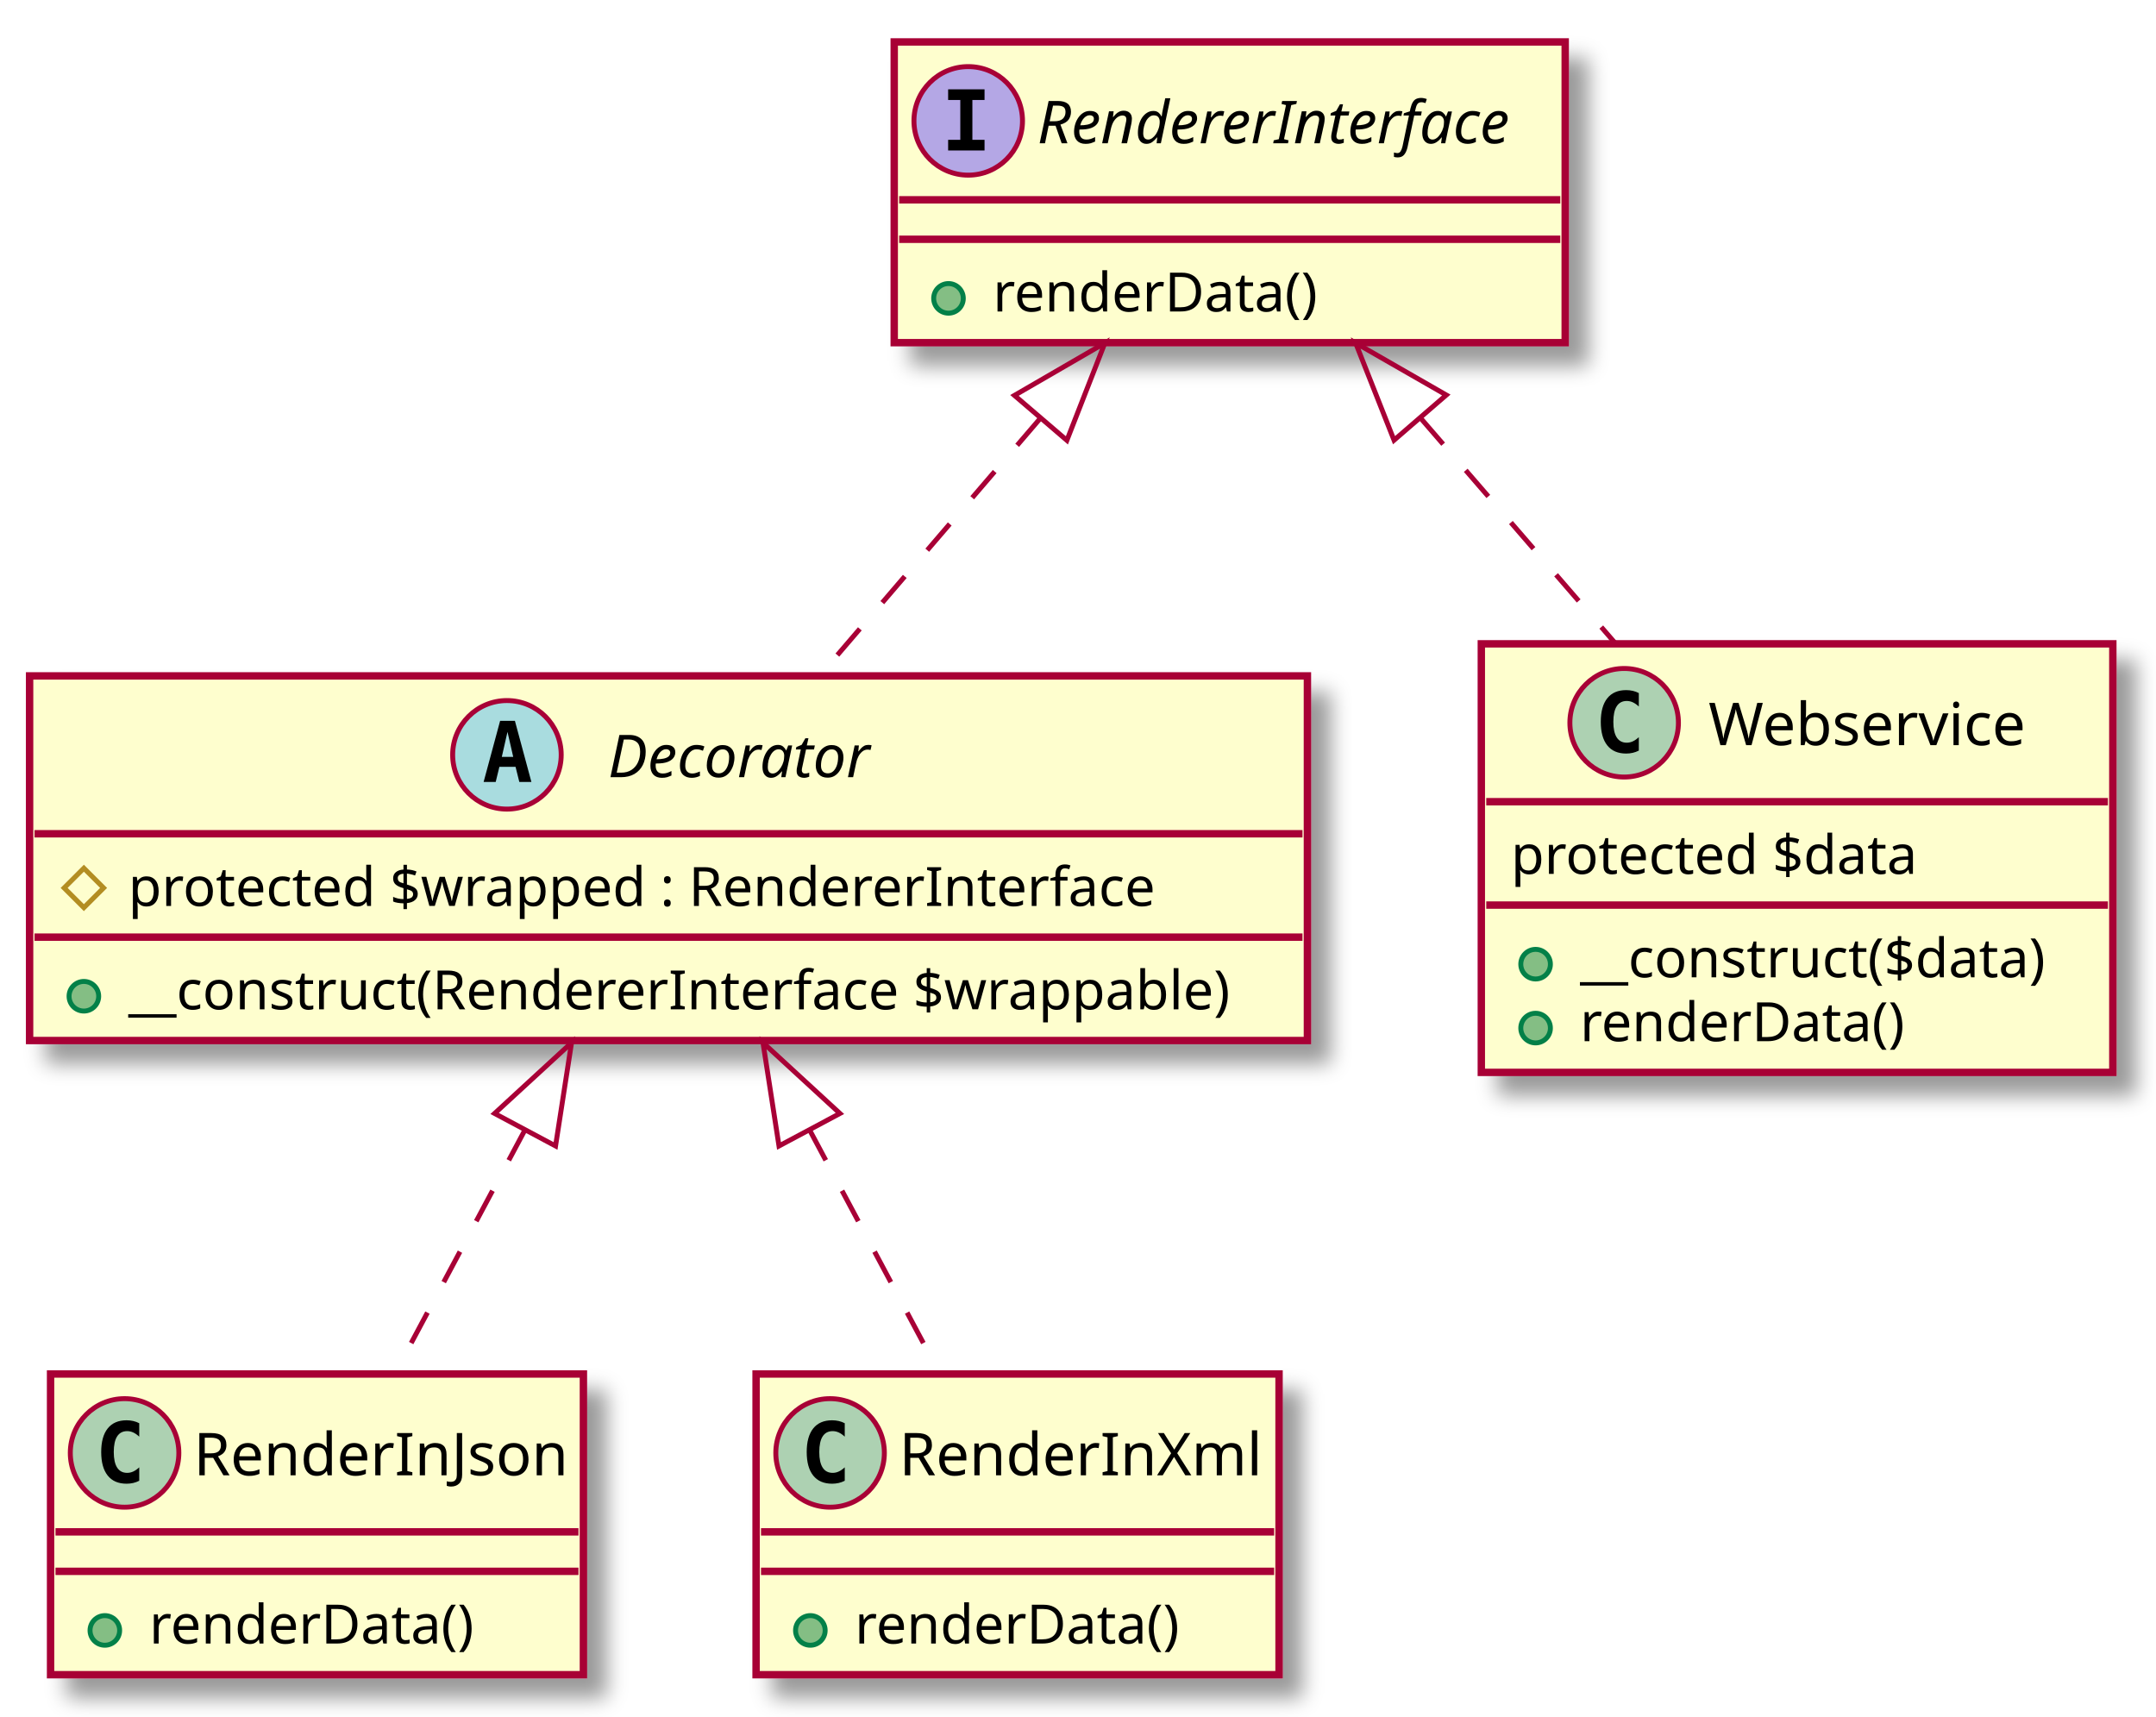
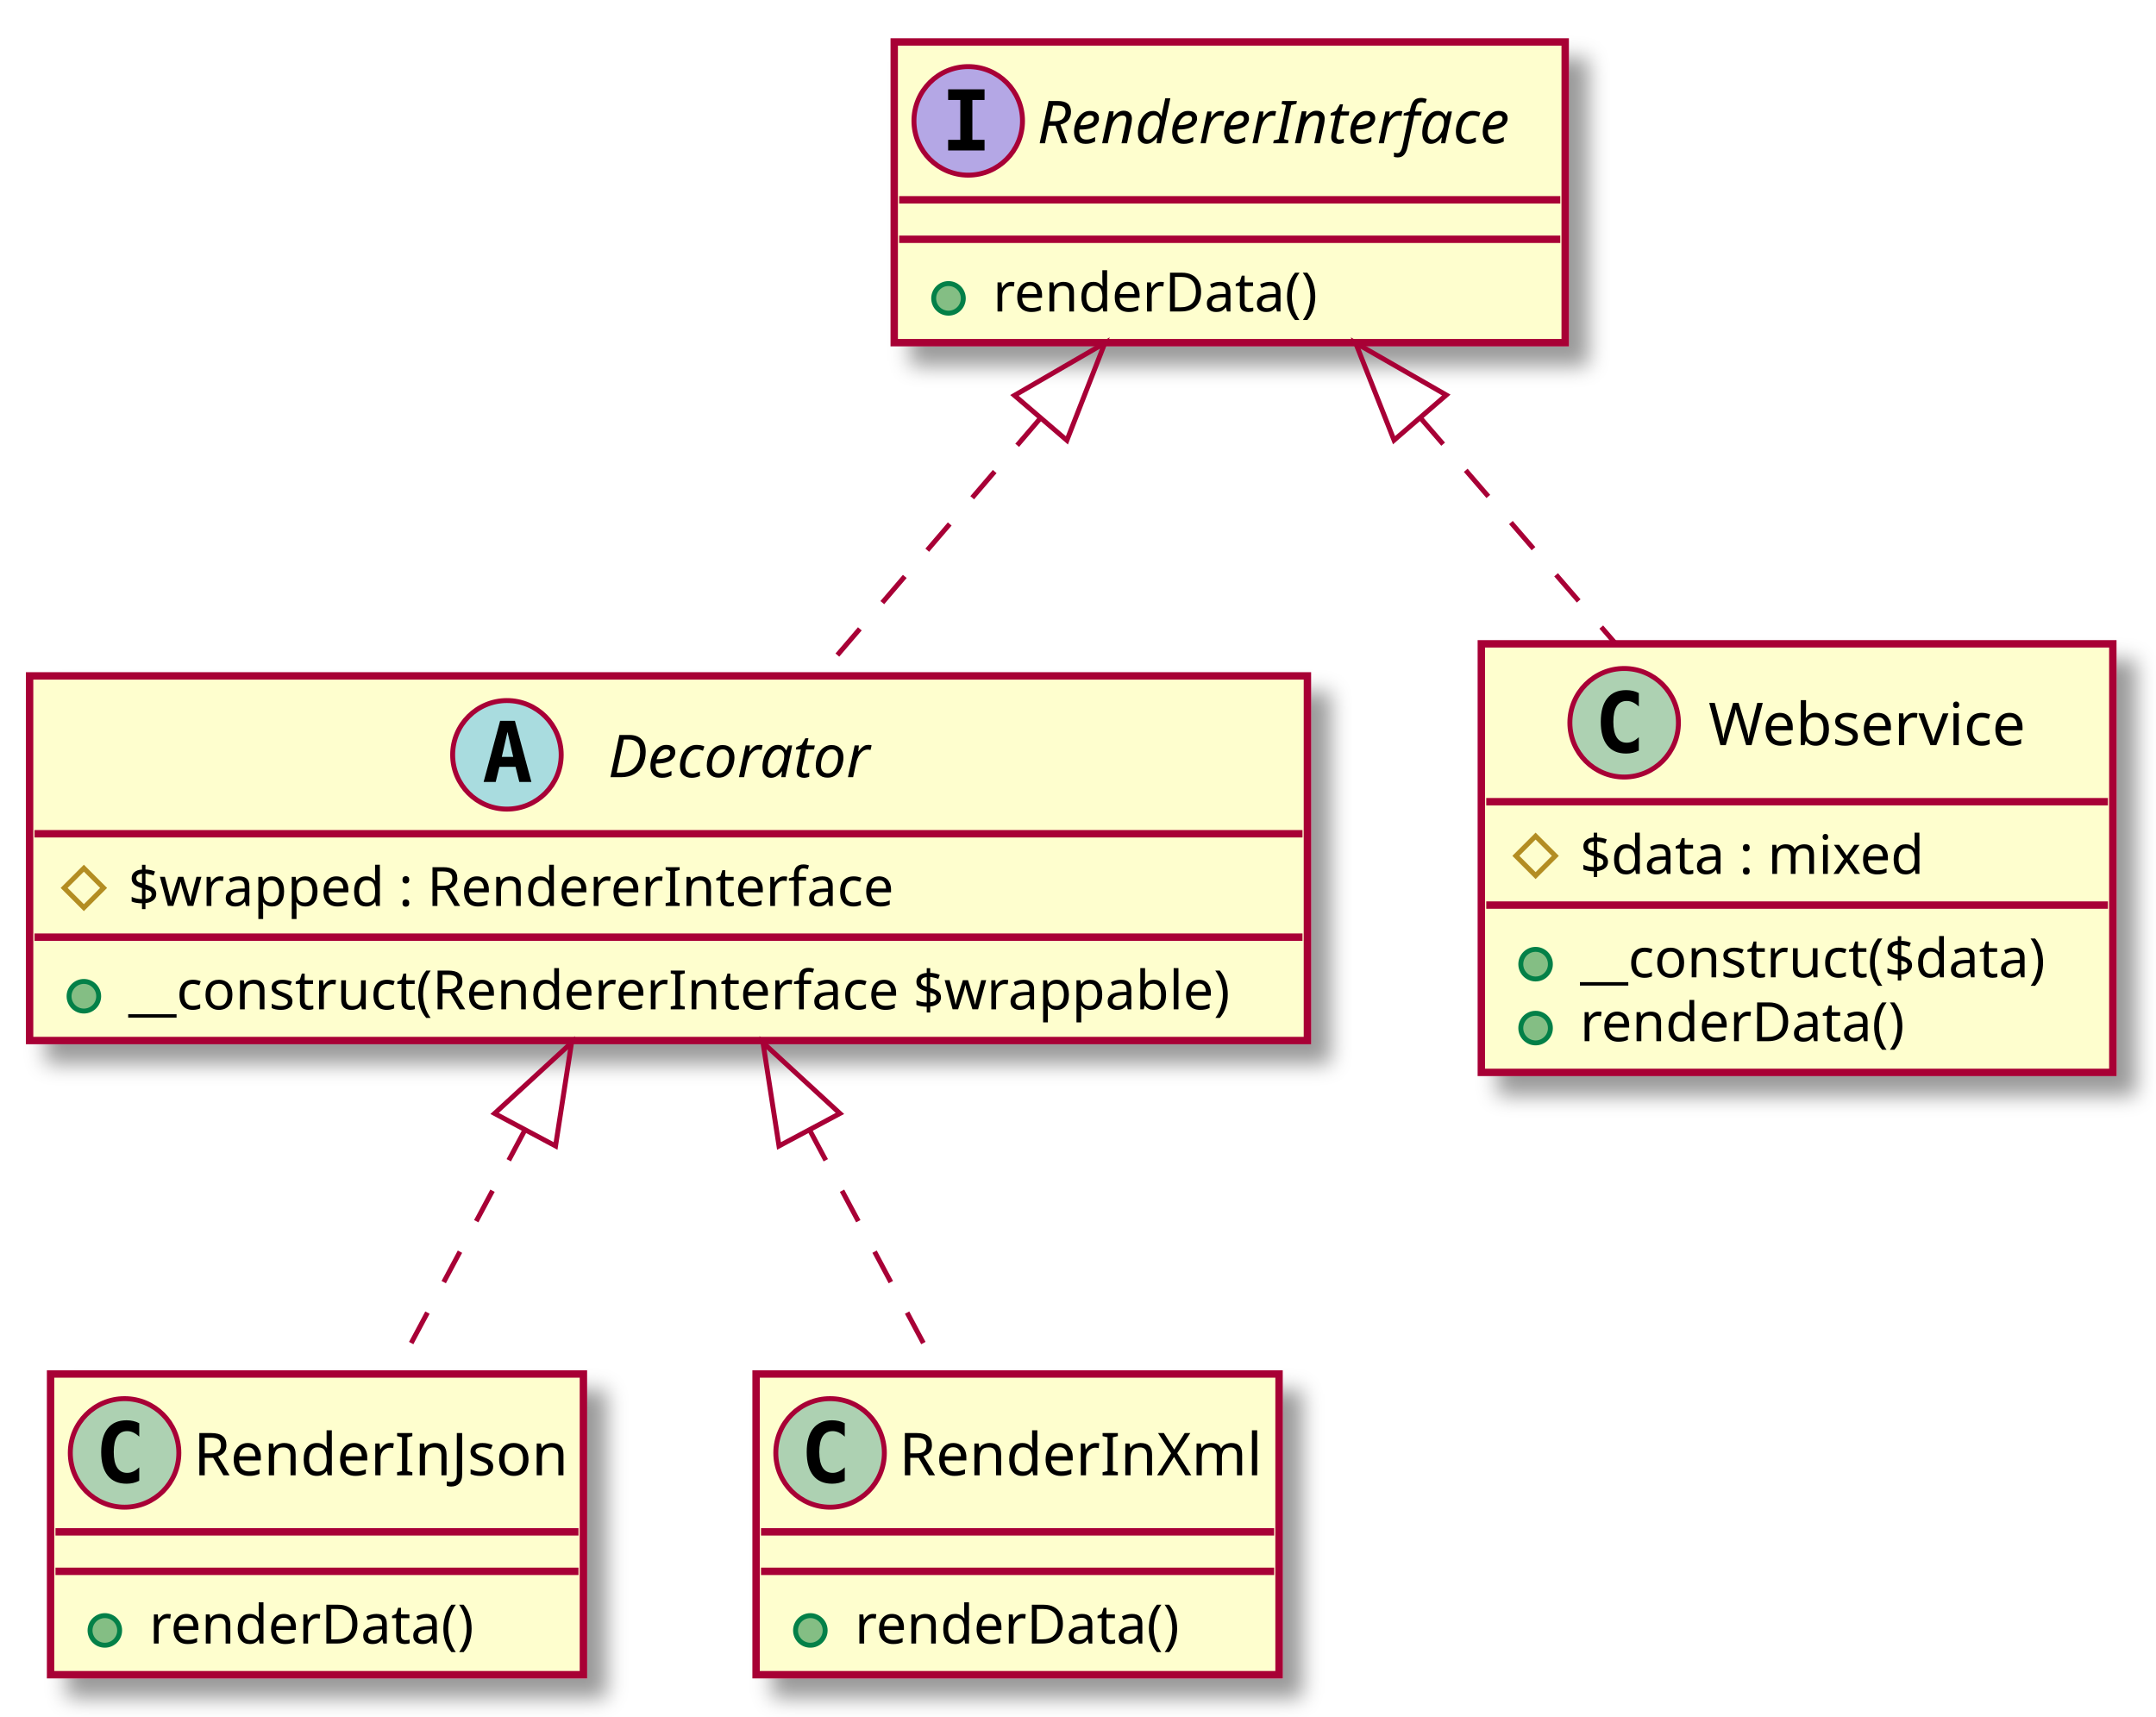
<svg xmlns="http://www.w3.org/2000/svg" height="348pt" style="width:437px;height:348px;" version="1.1" viewBox="0 0 437 348" width="437pt">
  <defs>
    <filter height="300%" id="f1" width="300%" x="-1" y="-1">
      <feGaussianBlur result="blurOut" stdDeviation="2.0" />
      <feColorMatrix in="blurOut" result="blurOut2" type="matrix" values="0 0 0 0 0 0 0 0 0 0 0 0 0 0 0 0 0 0 .4 0" />
      <feOffset dx="4.0" dy="4.0" in="blurOut2" result="blurOut3" />
      <feBlend in="SourceGraphic" in2="blurOut3" mode="normal" />
    </filter>
  </defs>
  <g>
    <rect fill="#FEFECE" filter="url(#f1)" height="60.955" style="stroke: #A80036; stroke-width: 1.5;" width="136" x="181.25" y="8.5" />
    <ellipse cx="196.25" cy="24.5" fill="#B4A7E5" rx="11" ry="11" style="stroke: #A80036; stroke-width: 1.0;" />
    <path d="M192.178,20.265 L192.178,18.107 L199.557,18.107 L199.557,20.265 L197.092,20.265 L197.092,28.342 L199.557,28.342 L199.557,30.5 L192.178,30.5 L192.178,28.342 L194.643,28.342 L194.643,20.265 Z " />
    <text fill="#000000" font-family="sans-serif" font-size="12" font-style="italic" lengthAdjust="spacingAndGlyphs" textLength="104" x="210.25" y="29.035">RendererInterface</text>
    <line style="stroke: #A80036; stroke-width: 1.5;" x1="182.25" x2="316.25" y1="40.5" y2="40.5" />
    <line style="stroke: #A80036; stroke-width: 1.5;" x1="182.25" x2="316.25" y1="48.5" y2="48.5" />
    <ellipse cx="192.25" cy="60.477" fill="#84BE84" rx="3" ry="3" style="stroke: #038048; stroke-width: 1.0;" />
    <text fill="#000000" font-family="sans-serif" font-size="11" lengthAdjust="spacingAndGlyphs" textLength="68" x="201.25" y="63.135">renderData()</text>
    <rect fill="#FEFECE" filter="url(#f1)" height="73.91" style="stroke: #A80036; stroke-width: 1.5;" width="259" x="6" y="137" />
    <ellipse cx="102.75" cy="153" fill="#A9DCDF" rx="11" ry="11" style="stroke: #A80036; stroke-width: 1.0;" />
    <path d="M102.863,148.348 L101.71,153.42 L104.025,153.42 Z M101.369,146.107 L104.366,146.107 L107.711,158.5 L105.262,158.5 L104.499,155.437 L101.22,155.437 L100.473,158.5 L98.024,158.5 Z " />
    <text fill="#000000" font-family="sans-serif" font-size="12" font-style="italic" lengthAdjust="spacingAndGlyphs" textLength="57" x="123.25" y="157.535">Decorator</text>
    <line style="stroke: #A80036; stroke-width: 1.5;" x1="7" x2="264" y1="169" y2="169" />
    <polygon fill="none" points="17,175.977,21,179.977,17,183.977,13,179.977" style="stroke: #B38D22; stroke-width: 1.0;" />
-     <text fill="#000000" font-family="sans-serif" font-size="11" lengthAdjust="spacingAndGlyphs" textLength="213" x="26" y="183.635">protected $wrapped : RendererInterface</text>
+     <text fill="#000000" font-family="sans-serif" font-size="11" lengthAdjust="spacingAndGlyphs" textLength="158" x="26" y="183.635">$wrapped : RendererInterface</text>
    <line style="stroke: #A80036; stroke-width: 1.5;" x1="7" x2="264" y1="189.955" y2="189.955" />
    <ellipse cx="17" cy="201.933" fill="#84BE84" rx="3" ry="3" style="stroke: #038048; stroke-width: 1.0;" />
    <text fill="#000000" font-family="sans-serif" font-size="11" lengthAdjust="spacingAndGlyphs" textLength="233" x="26" y="204.59">__construct(RendererInterface $wrappable)</text>
    <rect fill="#FEFECE" filter="url(#f1)" height="60.955" style="stroke: #A80036; stroke-width: 1.5;" width="108" x="10.25" y="278.5" />
    <ellipse cx="25.25" cy="294.5" fill="#ADD1B2" rx="11" ry="11" style="stroke: #A80036; stroke-width: 1.0;" />
    <path d="M28.223,300.143 Q27.642,300.442 27.003,300.591 Q26.364,300.741 25.658,300.741 Q23.151,300.741 21.831,299.089 Q20.512,297.437 20.512,294.316 Q20.512,291.187 21.831,289.535 Q23.151,287.883 25.658,287.883 Q26.364,287.883 27.011,288.032 Q27.659,288.182 28.223,288.481 L28.223,291.203 Q27.592,290.622 26.999,290.352 Q26.405,290.082 25.774,290.082 Q24.43,290.082 23.745,291.149 Q23.06,292.216 23.06,294.316 Q23.06,296.408 23.745,297.474 Q24.43,298.541 25.774,298.541 Q26.405,298.541 26.999,298.271 Q27.592,298.002 28.223,297.42 Z " />
    <text fill="#000000" font-family="sans-serif" font-size="12" lengthAdjust="spacingAndGlyphs" textLength="76" x="39.25" y="299.035">RenderInJson</text>
    <line style="stroke: #A80036; stroke-width: 1.5;" x1="11.25" x2="117.25" y1="310.5" y2="310.5" />
    <line style="stroke: #A80036; stroke-width: 1.5;" x1="11.25" x2="117.25" y1="318.5" y2="318.5" />
    <ellipse cx="21.25" cy="330.478" fill="#84BE84" rx="3" ry="3" style="stroke: #038048; stroke-width: 1.0;" />
    <text fill="#000000" font-family="sans-serif" font-size="11" lengthAdjust="spacingAndGlyphs" textLength="68" x="30.25" y="333.135">renderData()</text>
    <rect fill="#FEFECE" filter="url(#f1)" height="60.955" style="stroke: #A80036; stroke-width: 1.5;" width="106" x="153.25" y="278.5" />
    <ellipse cx="168.25" cy="294.5" fill="#ADD1B2" rx="11" ry="11" style="stroke: #A80036; stroke-width: 1.0;" />
    <path d="M171.223,300.143 Q170.642,300.442 170.003,300.591 Q169.364,300.741 168.658,300.741 Q166.151,300.741 164.832,299.089 Q163.512,297.437 163.512,294.316 Q163.512,291.187 164.832,289.535 Q166.151,287.883 168.658,287.883 Q169.364,287.883 170.011,288.032 Q170.659,288.182 171.223,288.481 L171.223,291.203 Q170.592,290.622 169.999,290.352 Q169.405,290.082 168.774,290.082 Q167.43,290.082 166.745,291.149 Q166.06,292.216 166.06,294.316 Q166.06,296.408 166.745,297.474 Q167.43,298.541 168.774,298.541 Q169.405,298.541 169.999,298.271 Q170.592,298.002 171.223,297.42 Z " />
    <text fill="#000000" font-family="sans-serif" font-size="12" lengthAdjust="spacingAndGlyphs" textLength="74" x="182.25" y="299.035">RenderInXml</text>
    <line style="stroke: #A80036; stroke-width: 1.5;" x1="154.25" x2="258.25" y1="310.5" y2="310.5" />
    <line style="stroke: #A80036; stroke-width: 1.5;" x1="154.25" x2="258.25" y1="318.5" y2="318.5" />
    <ellipse cx="164.25" cy="330.478" fill="#84BE84" rx="3" ry="3" style="stroke: #038048; stroke-width: 1.0;" />
    <text fill="#000000" font-family="sans-serif" font-size="11" lengthAdjust="spacingAndGlyphs" textLength="68" x="173.25" y="333.135">renderData()</text>
    <rect fill="#FEFECE" filter="url(#f1)" height="86.865" style="stroke: #A80036; stroke-width: 1.5;" width="128" x="300.25" y="130.5" />
    <ellipse cx="329.2" cy="146.5" fill="#ADD1B2" rx="11" ry="11" style="stroke: #A80036; stroke-width: 1.0;" />
    <path d="M332.173,152.143 Q331.592,152.442 330.953,152.591 Q330.314,152.741 329.608,152.741 Q327.101,152.741 325.781,151.089 Q324.462,149.437 324.462,146.316 Q324.462,143.186 325.781,141.535 Q327.101,139.883 329.608,139.883 Q330.314,139.883 330.961,140.032 Q331.609,140.182 332.173,140.481 L332.173,143.203 Q331.542,142.622 330.949,142.352 Q330.355,142.083 329.724,142.083 Q328.38,142.083 327.695,143.149 Q327.01,144.216 327.01,146.316 Q327.01,148.408 327.695,149.474 Q328.38,150.541 329.724,150.541 Q330.355,150.541 330.949,150.271 Q331.542,150.001 332.173,149.42 Z " />
    <text fill="#000000" font-family="sans-serif" font-size="12" lengthAdjust="spacingAndGlyphs" textLength="65" x="346.3" y="151.035">Webservice</text>
    <line style="stroke: #A80036; stroke-width: 1.5;" x1="301.25" x2="427.25" y1="162.5" y2="162.5" />
-     <text fill="#000000" font-family="sans-serif" font-size="11" lengthAdjust="spacingAndGlyphs" textLength="85" x="306.25" y="177.135">protected $data</text>
+     <polygon fill="none" points="311.25,169.477,315.25,173.477,311.25,177.477,307.25,173.477" style="stroke: #B38D22; stroke-width: 1.0;" />
+     <text fill="#000000" font-family="sans-serif" font-size="11" lengthAdjust="spacingAndGlyphs" textLength="72" x="320.25" y="177.135">$data : mixed</text>
    <line style="stroke: #A80036; stroke-width: 1.5;" x1="301.25" x2="427.25" y1="183.455" y2="183.455" />
    <ellipse cx="311.25" cy="195.433" fill="#84BE84" rx="3" ry="3" style="stroke: #038048; stroke-width: 1.0;" />
    <text fill="#000000" font-family="sans-serif" font-size="11" lengthAdjust="spacingAndGlyphs" textLength="102" x="320.25" y="198.09">__construct($data)</text>
    <ellipse cx="311.25" cy="208.388" fill="#84BE84" rx="3" ry="3" style="stroke: #038048; stroke-width: 1.0;" />
    <text fill="#000000" font-family="sans-serif" font-size="11" lengthAdjust="spacingAndGlyphs" textLength="68" x="320.25" y="211.045">renderData()</text>
    <path d="M106.42,229.005 C97.41,245.884 87.804,263.877 80.04,278.421 " fill="none" style="stroke: #A80036; stroke-width: 1.0; stroke-dasharray: 7.0,7.0;" />
    <polygon fill="none" points="100.255,225.69,115.849,211.343,112.605,232.283,100.255,225.69" style="stroke: #A80036; stroke-width: 1.0;" />
    <path d="M164.08,229.005 C173.09,245.884 182.696,263.877 190.46,278.421 " fill="none" style="stroke: #A80036; stroke-width: 1.0; stroke-dasharray: 7.0,7.0;" />
    <polygon fill="none" points="157.895,232.283,154.651,211.343,170.245,225.69,157.895,232.283" style="stroke: #A80036; stroke-width: 1.0;" />
    <path d="M210.724,84.947 C196.208,101.883 179.899,120.91 166.166,136.932 " fill="none" style="stroke: #A80036; stroke-width: 1.0; stroke-dasharray: 7.0,7.0;" />
    <polygon fill="none" points="205.619,80.147,223.95,69.517,216.249,89.258,205.619,80.147" style="stroke: #A80036; stroke-width: 1.0;" />
    <path d="M287.933,84.738 C300.692,99.493 314.839,115.856 327.453,130.444 " fill="none" style="stroke: #A80036; stroke-width: 1.0; stroke-dasharray: 7.0,7.0;" />
    <polygon fill="none" points="282.558,89.224,274.772,69.517,293.149,80.067,282.558,89.224" style="stroke: #A80036; stroke-width: 1.0;" />
  </g>
</svg>
